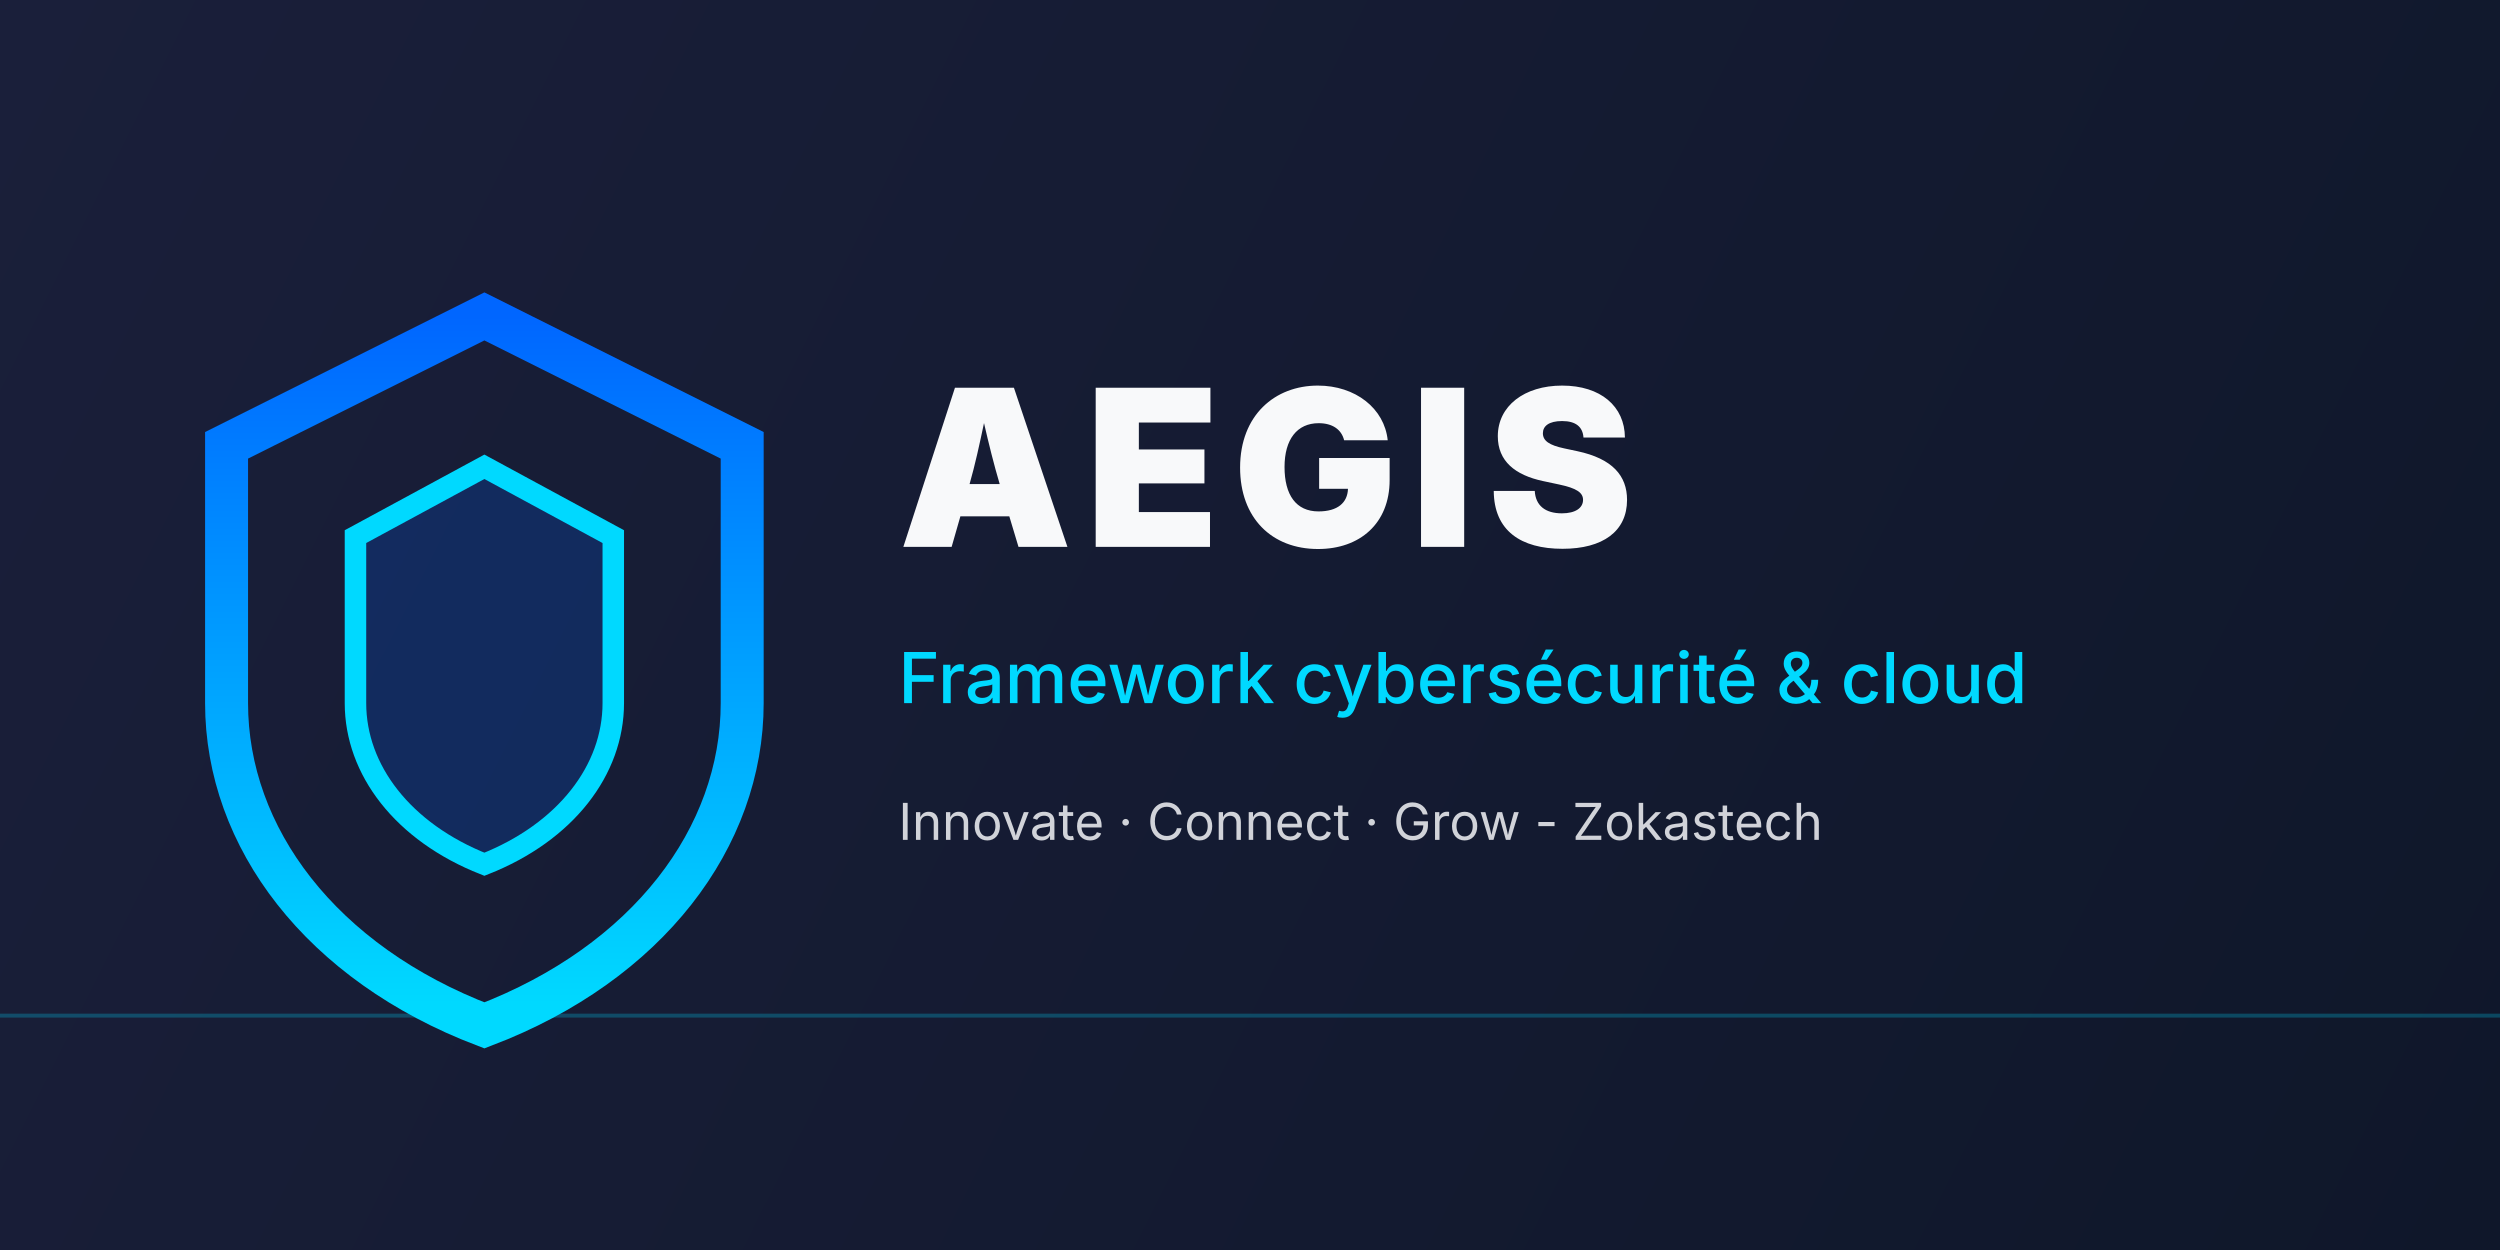
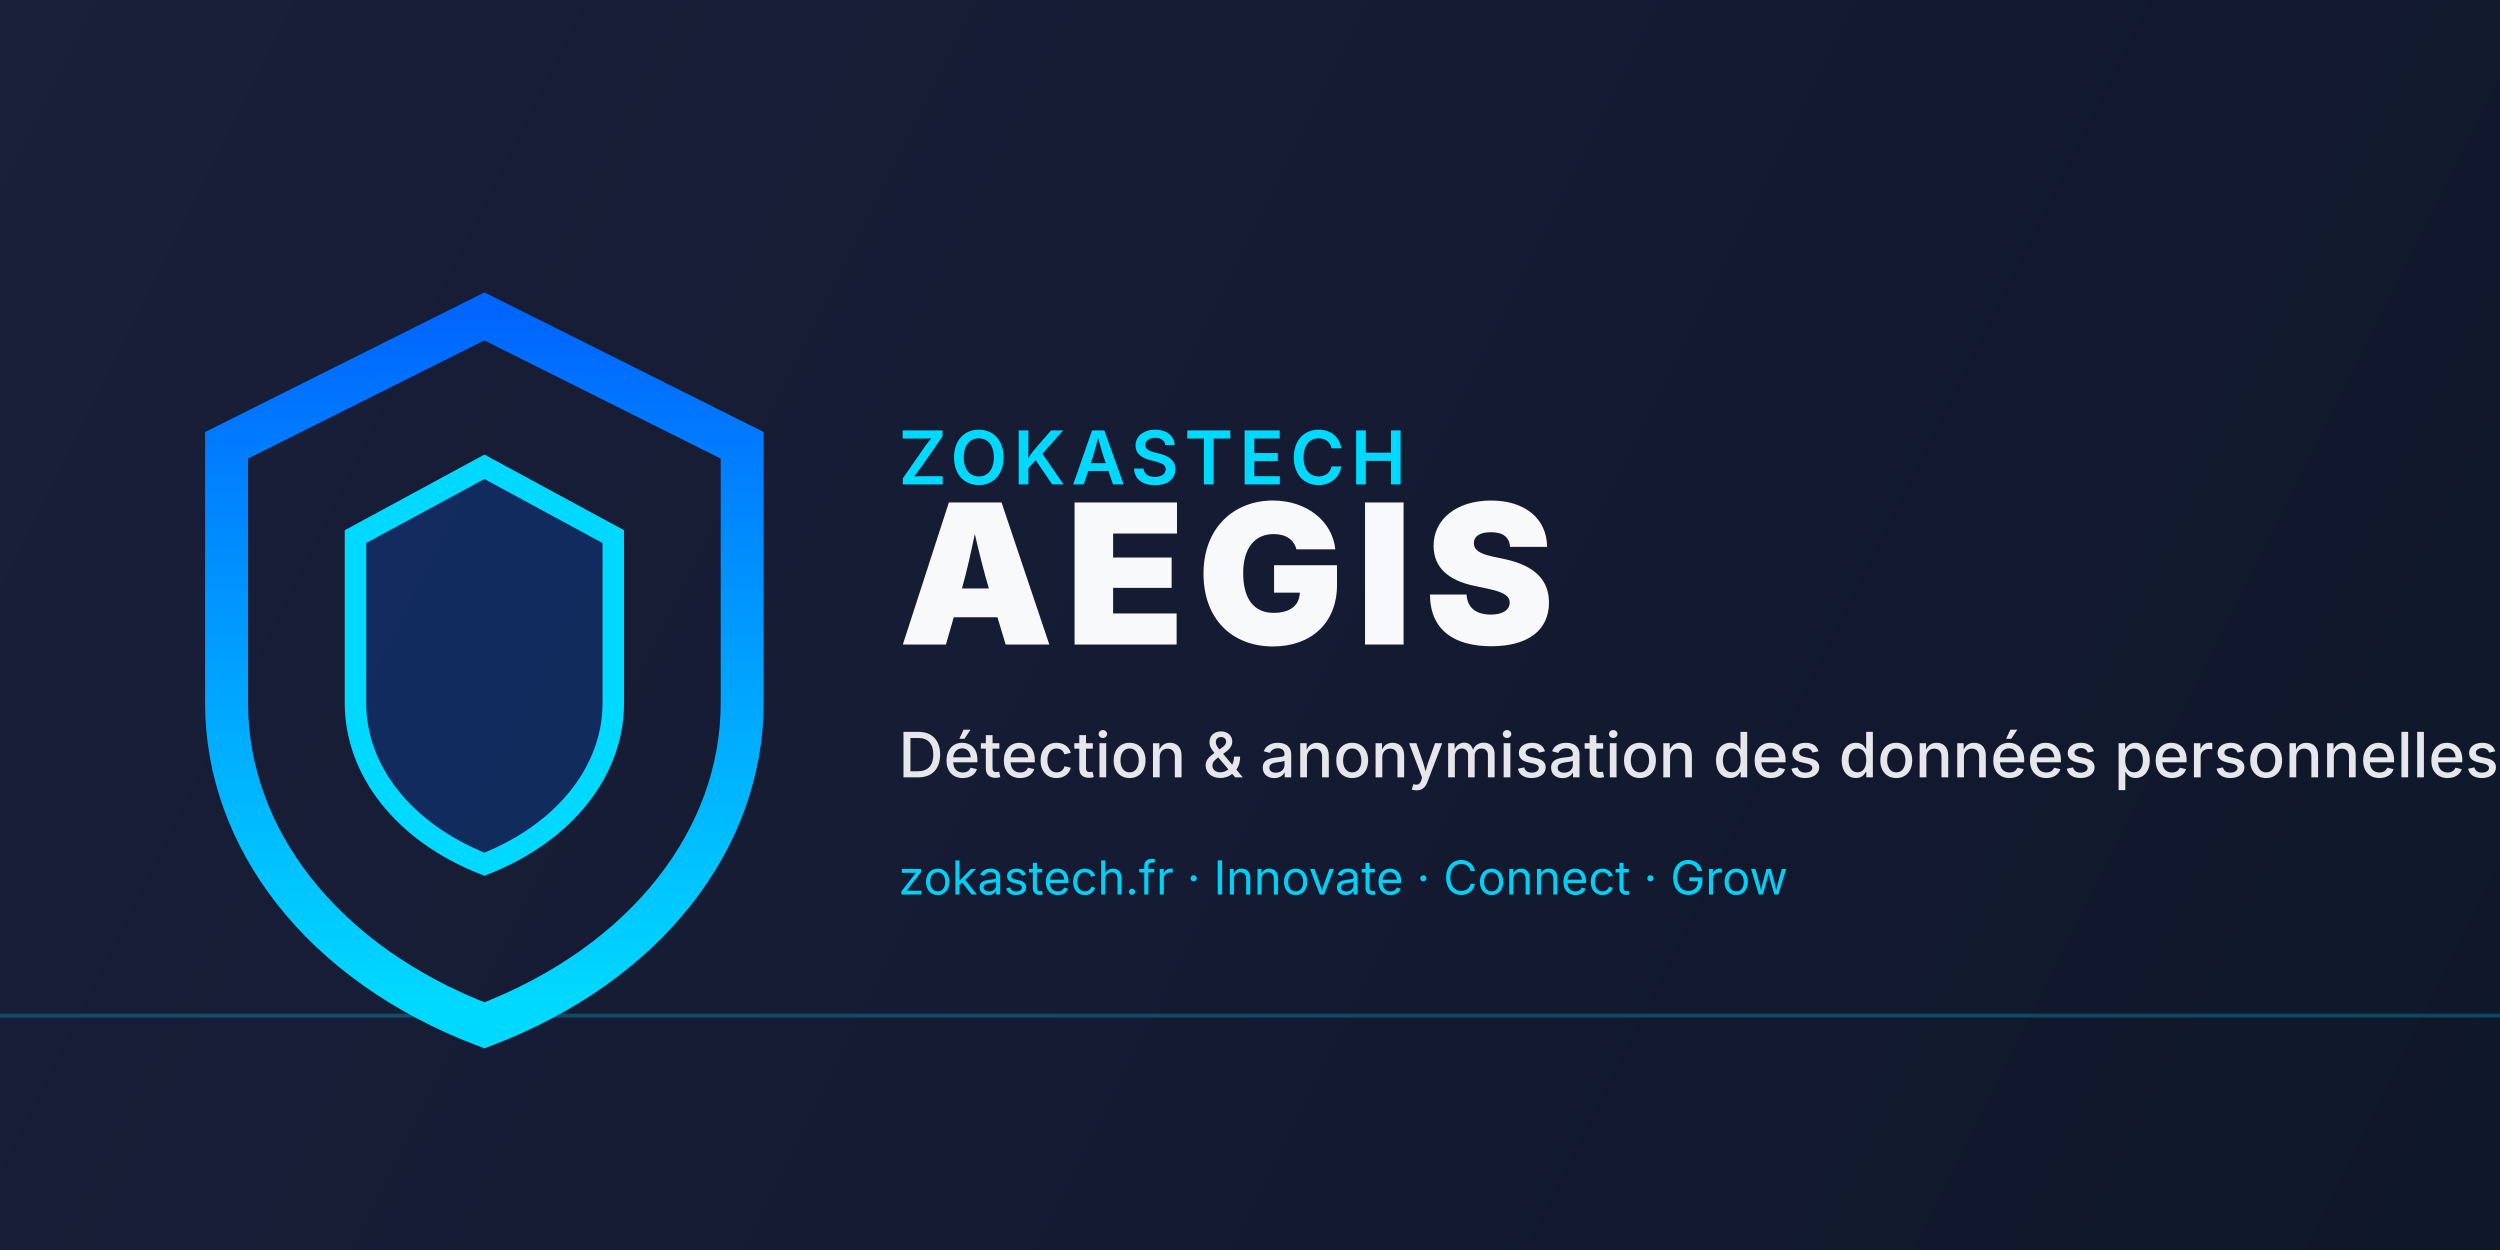
<svg xmlns="http://www.w3.org/2000/svg" width="1280" height="640" viewBox="0 0 1280 640" fill="none">
  <defs>
    <linearGradient id="gh-bg" x1="0" y1="0" x2="1280" y2="640" gradientUnits="userSpaceOnUse">
      <stop stop-color="#1a1f3a" />
      <stop offset="1" stop-color="#0f172a" />
    </linearGradient>
    <linearGradient id="gh-sh" x1="32" y1="4" x2="32" y2="68" gradientUnits="userSpaceOnUse">
      <stop stop-color="#0066ff" />
      <stop offset="1" stop-color="#00d9ff" />
    </linearGradient>
  </defs>
  <rect width="1280" height="640" fill="url(#gh-bg)" />
  <path d="M0 520 L1280 520" stroke="#00d9ff" stroke-opacity="0.25" stroke-width="2" />
  <g transform="translate(72 140) scale(5.5)">
    <path d="M32 4 8 16v24c0 12.5 8.8 24.2 24 30 15.2-5.8 24-17.5 24-30V16L32 4Z" stroke="url(#gh-sh)" stroke-width="4" stroke-linejoin="miter" fill="none" />
    <path d="M32 18 20 24.5V40c0 6.2 4.4 12 12 15 7.6-3 12-8.8 12-15V24.5L32 18Z" fill="#0066ff" fill-opacity="0.2" stroke="#00d9ff" stroke-width="2" stroke-linejoin="miter" />
  </g>
-   <text x="460" y="280" font-family="Inter Tight, Inter, system-ui, sans-serif" font-size="112" font-weight="900" fill="#f8f9fa" letter-spacing="0.06em">AEGIS</text>
-   <text x="460" y="360" font-family="Inter, system-ui, sans-serif" font-size="36" font-weight="500" fill="#00d9ff">Framework cybersécurité &amp; cloud</text>
-   <text x="460" y="430" font-family="Inter, system-ui, sans-serif" font-size="26" font-weight="400" fill="#e5e7eb" opacity="0.9">Innovate · Connect · Grow - Zokastech</text>
+   <text x="460" y="248" font-family="Inter, system-ui, sans-serif" font-size="38" font-weight="600" fill="#00d9ff" letter-spacing="0.08em">ZOKASTECH</text>
+   <text x="460" y="330" font-family="Inter Tight, Inter, system-ui, sans-serif" font-size="100" font-weight="900" fill="#f8f9fa" letter-spacing="0.06em">AEGIS</text>
+   <text x="460" y="398" font-family="Inter, system-ui, sans-serif" font-size="32" font-weight="500" fill="#e5e7eb">Détection &amp; anonymisation des données personnelles — open source</text>
+   <text x="460" y="458" font-family="Inter, system-ui, sans-serif" font-size="24" font-weight="400" fill="#00d9ff" opacity="0.95">zokastech.fr · Innovate · Connect · Grow</text>
</svg>
